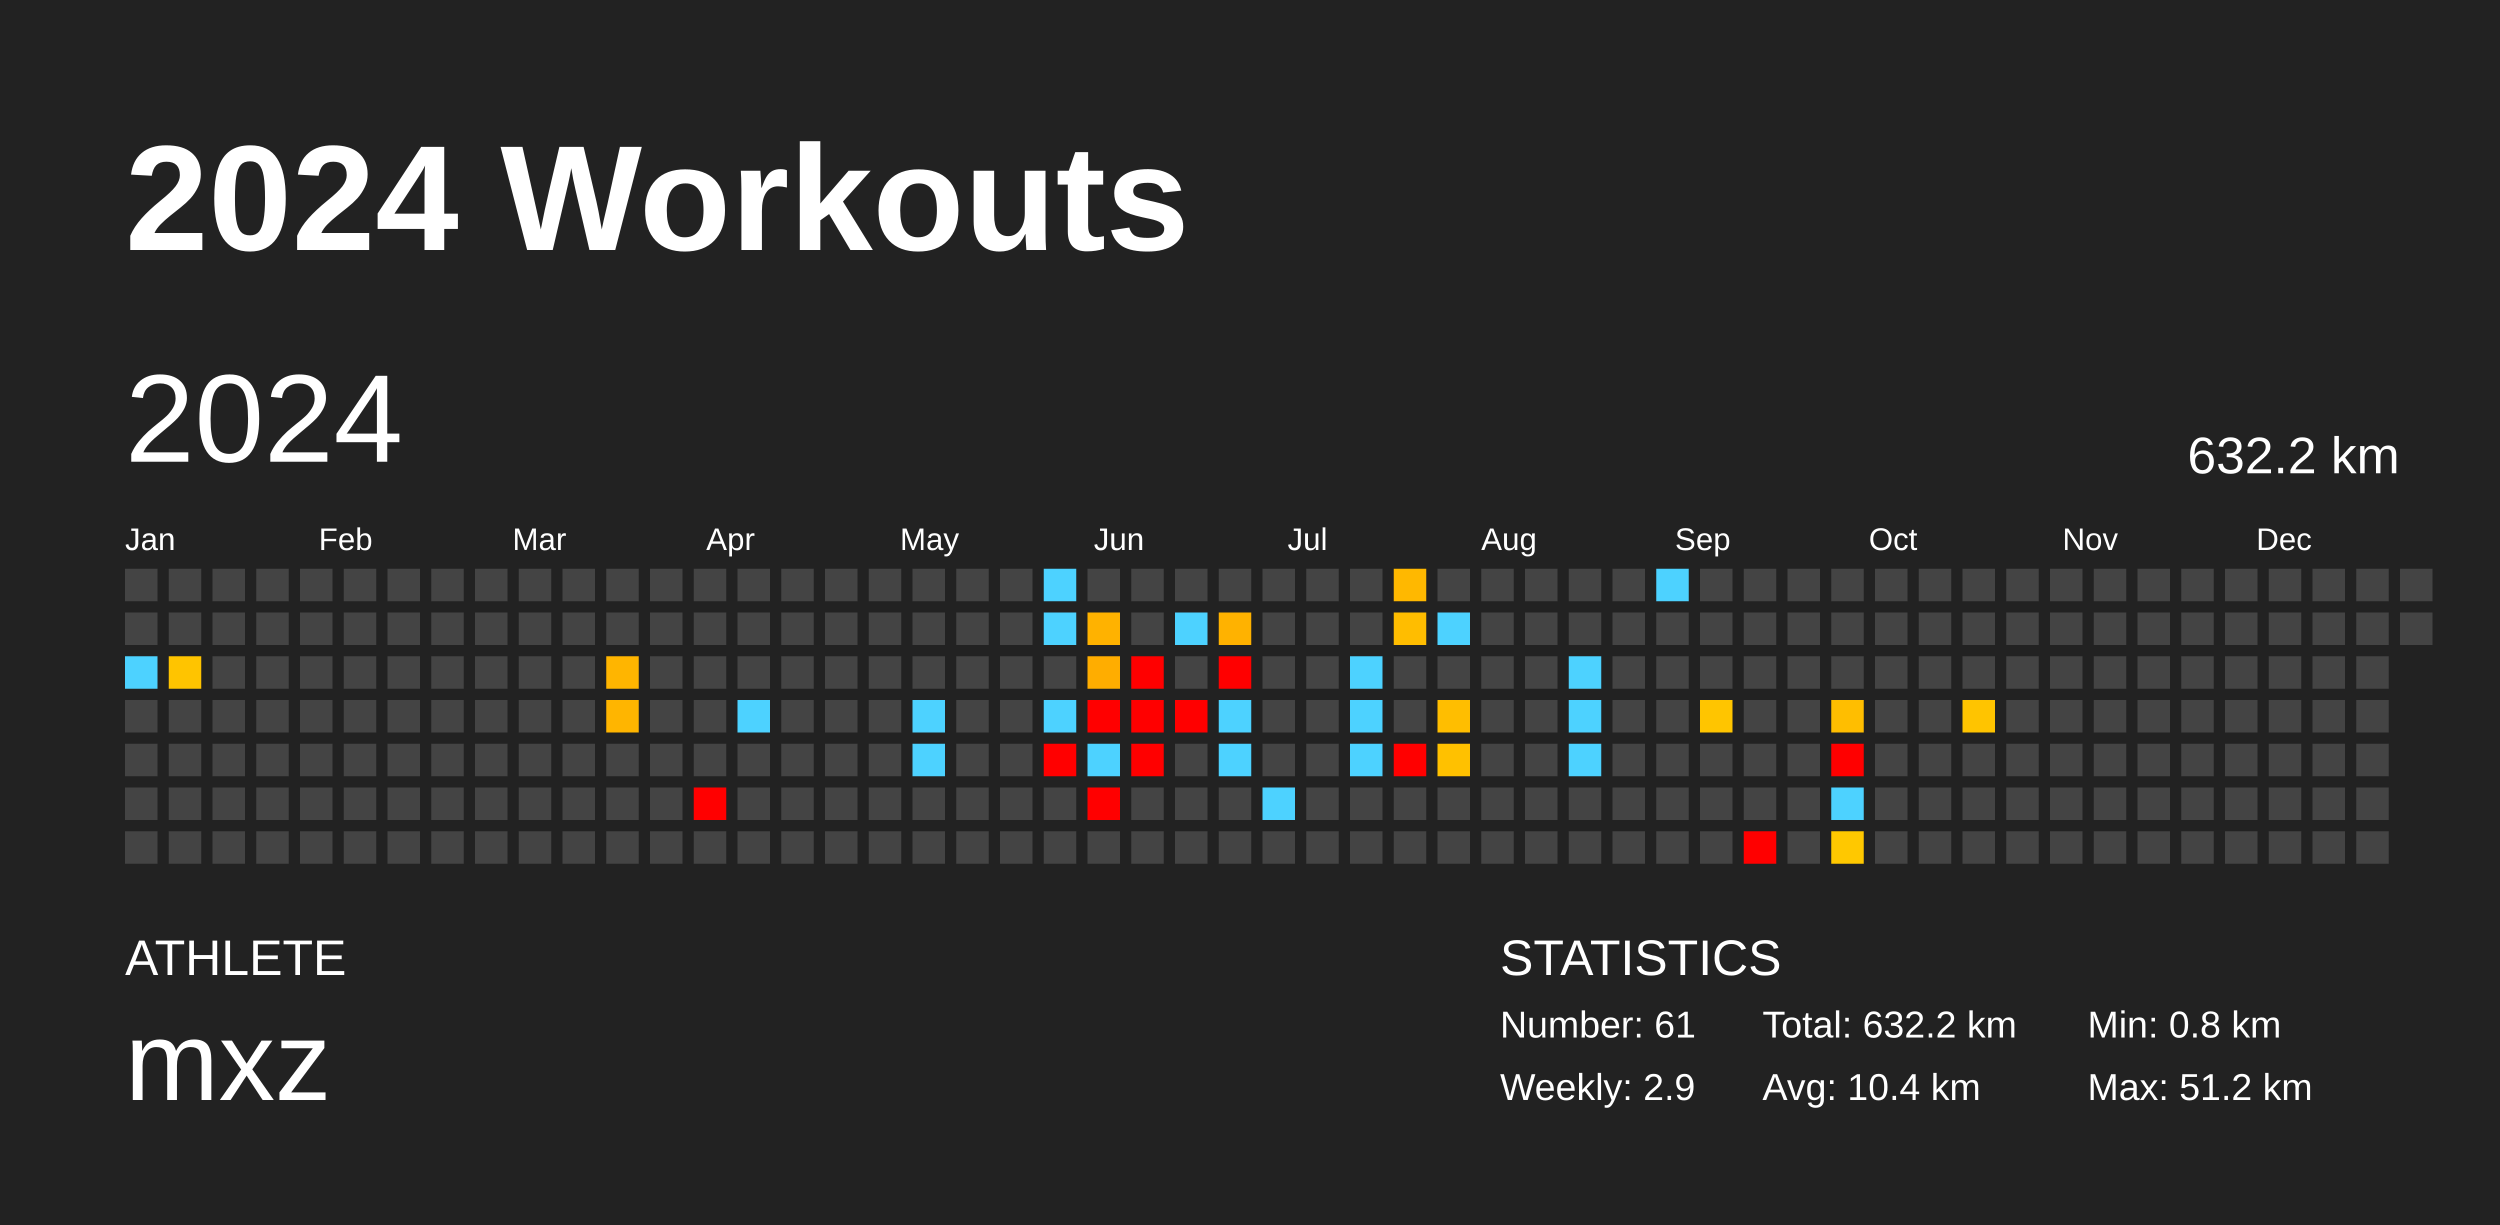
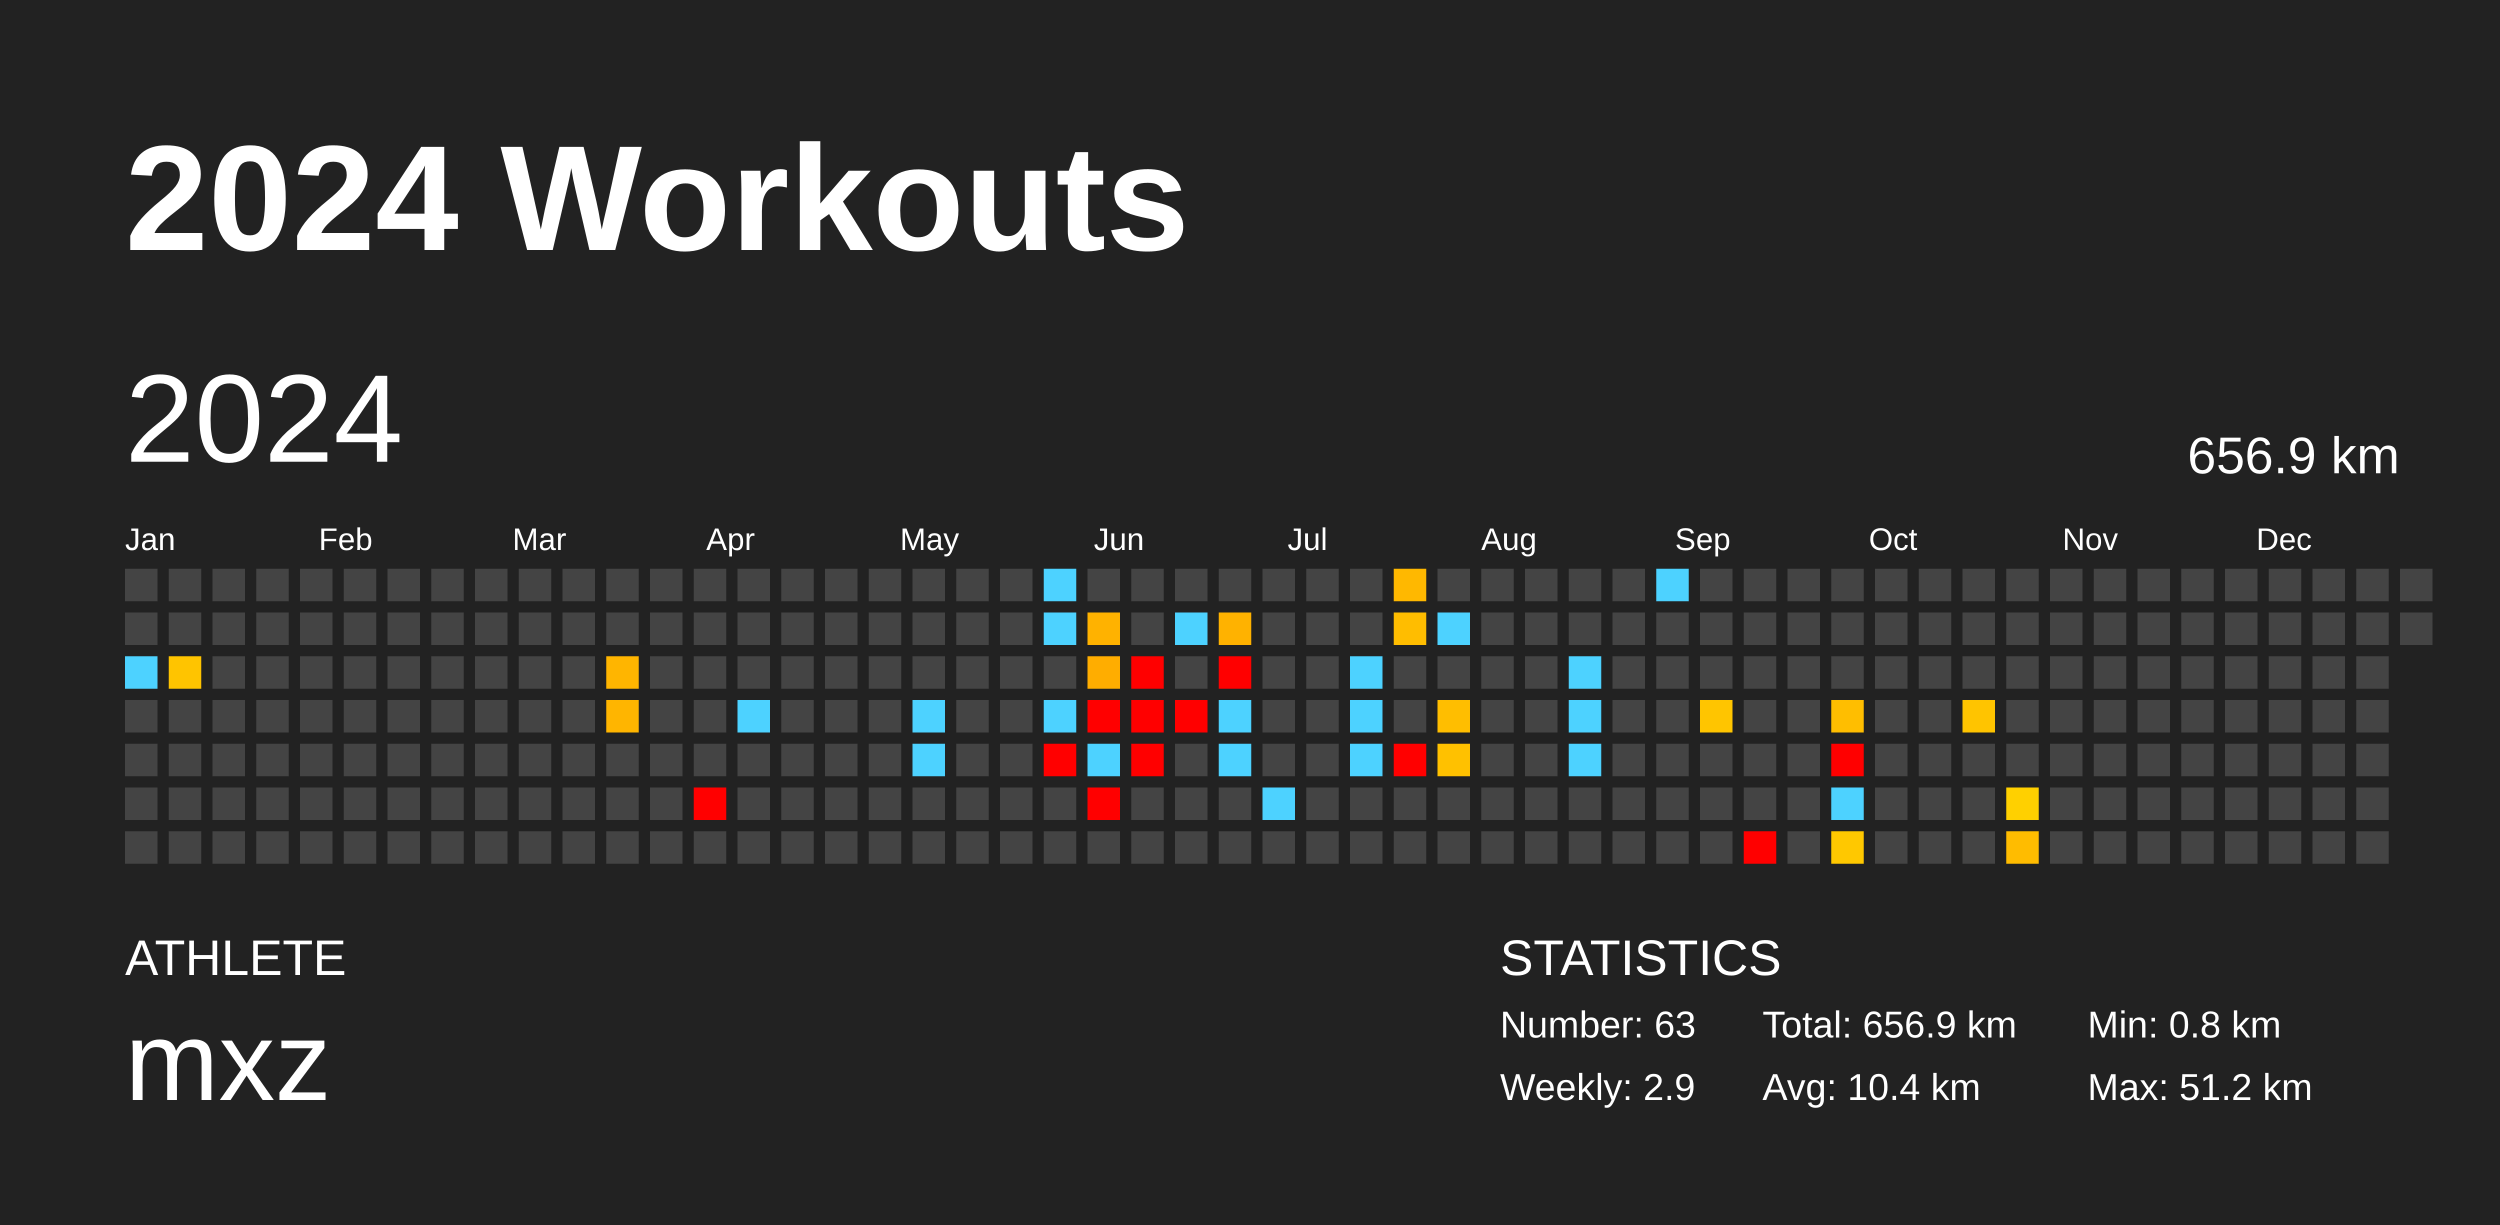
<svg xmlns="http://www.w3.org/2000/svg" baseProfile="full" height="98mm" version="1.1" viewBox="0,0,200,98" width="200mm">
  <defs />
  <rect fill="#222222" height="98" width="200" x="0" y="0" />
  <text fill="#FFFFFF" style="font-size:12px; font-family:Arial; font-weight:bold;" x="10" y="20">2024 Workouts</text>
  <text fill="#FFFFFF" style="font-size:4px; font-family:Arial" x="10" y="78">ATHLETE</text>
  <text fill="#FFFFFF" style="font-size:9px; font-family:Arial" x="10" y="88">mxz</text>
  <text fill="#FFFFFF" style="font-size:4px; font-family:Arial" x="120" y="78">STATISTICS</text>
-   <text fill="#FFFFFF" style="font-size:3px; font-family:Arial" x="120" y="83">Number: 61</text>
+   <text fill="#FFFFFF" style="font-size:3px; font-family:Arial" x="120" y="83">Number: 63</text>
  <text fill="#FFFFFF" style="font-size:3px; font-family:Arial" x="120" y="88">Weekly: 2.9</text>
-   <text fill="#FFFFFF" style="font-size:3px; font-family:Arial" x="141" y="83">Total: 632.2 km</text>
+   <text fill="#FFFFFF" style="font-size:3px; font-family:Arial" x="141" y="83">Total: 656.9 km</text>
  <text fill="#FFFFFF" style="font-size:3px; font-family:Arial" x="141" y="88">Avg: 10.4 km</text>
  <text fill="#FFFFFF" style="font-size:3px; font-family:Arial" x="167" y="83">Min: 0.8 km</text>
  <text fill="#FFFFFF" style="font-size:3px; font-family:Arial" x="167" y="88">Max: 51.2 km</text>
  <text dominant-baseline="hanging" fill="#FFFFFF" style="font-size:10.0px; font-family:Arial;" x="10" y="30">2024</text>
-   <text dominant-baseline="hanging" fill="#FFFFFF" style="font-size:4.125px; font-family:Arial;" x="175" y="35">632.2 km</text>
+   <text dominant-baseline="hanging" fill="#FFFFFF" style="font-size:4.125px; font-family:Arial;" x="175" y="35">656.9 km</text>
  <text fill="#FFFFFF" style="font-size:2.5px; font-family:Arial" x="10.0" y="44">Jan</text>
  <text fill="#FFFFFF" style="font-size:2.5px; font-family:Arial" x="25.5" y="44">Feb</text>
  <text fill="#FFFFFF" style="font-size:2.5px; font-family:Arial" x="41.0" y="44">Mar</text>
  <text fill="#FFFFFF" style="font-size:2.5px; font-family:Arial" x="56.5" y="44">Apr</text>
  <text fill="#FFFFFF" style="font-size:2.5px; font-family:Arial" x="72.0" y="44">May</text>
  <text fill="#FFFFFF" style="font-size:2.5px; font-family:Arial" x="87.5" y="44">Jun</text>
  <text fill="#FFFFFF" style="font-size:2.5px; font-family:Arial" x="103.0" y="44">Jul</text>
  <text fill="#FFFFFF" style="font-size:2.5px; font-family:Arial" x="118.5" y="44">Aug</text>
  <text fill="#FFFFFF" style="font-size:2.5px; font-family:Arial" x="134.0" y="44">Sep</text>
  <text fill="#FFFFFF" style="font-size:2.5px; font-family:Arial" x="149.5" y="44">Oct</text>
  <text fill="#FFFFFF" style="font-size:2.5px; font-family:Arial" x="165.0" y="44">Nov</text>
  <text fill="#FFFFFF" style="font-size:2.5px; font-family:Arial" x="180.5" y="44">Dec</text>
  <rect fill="#444444" height="2.6" width="2.6" x="10.0" y="45.5" />
  <rect fill="#444444" height="2.6" width="2.6" x="10.0" y="49.0" />
  <rect fill="#4dd2ff" height="2.6" width="2.6" x="10.0" y="52.5" />
  <rect fill="#444444" height="2.6" width="2.6" x="10.0" y="56.0" />
  <rect fill="#444444" height="2.6" width="2.6" x="10.0" y="59.5" />
  <rect fill="#444444" height="2.6" width="2.6" x="10.0" y="63.0" />
  <rect fill="#444444" height="2.6" width="2.6" x="10.0" y="66.5" />
  <rect fill="#444444" height="2.6" width="2.6" x="13.5" y="45.5" />
  <rect fill="#444444" height="2.6" width="2.6" x="13.5" y="49.0" />
  <rect fill="#ffc400" height="2.6" width="2.6" x="13.5" y="52.5" />
  <rect fill="#444444" height="2.6" width="2.6" x="13.5" y="56.0" />
  <rect fill="#444444" height="2.6" width="2.6" x="13.5" y="59.5" />
  <rect fill="#444444" height="2.6" width="2.6" x="13.5" y="63.0" />
  <rect fill="#444444" height="2.6" width="2.6" x="13.5" y="66.5" />
  <rect fill="#444444" height="2.6" width="2.6" x="17.0" y="45.5" />
  <rect fill="#444444" height="2.6" width="2.6" x="17.0" y="49.0" />
  <rect fill="#444444" height="2.6" width="2.6" x="17.0" y="52.5" />
  <rect fill="#444444" height="2.6" width="2.6" x="17.0" y="56.0" />
  <rect fill="#444444" height="2.6" width="2.6" x="17.0" y="59.5" />
  <rect fill="#444444" height="2.6" width="2.6" x="17.0" y="63.0" />
  <rect fill="#444444" height="2.6" width="2.6" x="17.0" y="66.5" />
  <rect fill="#444444" height="2.6" width="2.6" x="20.5" y="45.5" />
  <rect fill="#444444" height="2.6" width="2.6" x="20.5" y="49.0" />
  <rect fill="#444444" height="2.6" width="2.6" x="20.5" y="52.5" />
  <rect fill="#444444" height="2.6" width="2.6" x="20.5" y="56.0" />
  <rect fill="#444444" height="2.6" width="2.6" x="20.5" y="59.5" />
  <rect fill="#444444" height="2.6" width="2.6" x="20.5" y="63.0" />
  <rect fill="#444444" height="2.6" width="2.6" x="20.5" y="66.5" />
  <rect fill="#444444" height="2.6" width="2.6" x="24.0" y="45.5" />
  <rect fill="#444444" height="2.6" width="2.6" x="24.0" y="49.0" />
  <rect fill="#444444" height="2.6" width="2.6" x="24.0" y="52.5" />
  <rect fill="#444444" height="2.6" width="2.6" x="24.0" y="56.0" />
  <rect fill="#444444" height="2.6" width="2.6" x="24.0" y="59.5" />
  <rect fill="#444444" height="2.6" width="2.6" x="24.0" y="63.0" />
  <rect fill="#444444" height="2.6" width="2.6" x="24.0" y="66.5" />
  <rect fill="#444444" height="2.6" width="2.6" x="27.5" y="45.5" />
  <rect fill="#444444" height="2.6" width="2.6" x="27.5" y="49.0" />
  <rect fill="#444444" height="2.6" width="2.6" x="27.5" y="52.5" />
  <rect fill="#444444" height="2.6" width="2.6" x="27.5" y="56.0" />
  <rect fill="#444444" height="2.6" width="2.6" x="27.5" y="59.5" />
  <rect fill="#444444" height="2.6" width="2.6" x="27.5" y="63.0" />
  <rect fill="#444444" height="2.6" width="2.6" x="27.5" y="66.5" />
  <rect fill="#444444" height="2.6" width="2.6" x="31.0" y="45.5" />
  <rect fill="#444444" height="2.6" width="2.6" x="31.0" y="49.0" />
  <rect fill="#444444" height="2.6" width="2.6" x="31.0" y="52.5" />
  <rect fill="#444444" height="2.6" width="2.6" x="31.0" y="56.0" />
  <rect fill="#444444" height="2.6" width="2.6" x="31.0" y="59.5" />
  <rect fill="#444444" height="2.6" width="2.6" x="31.0" y="63.0" />
  <rect fill="#444444" height="2.6" width="2.6" x="31.0" y="66.5" />
  <rect fill="#444444" height="2.6" width="2.6" x="34.5" y="45.5" />
  <rect fill="#444444" height="2.6" width="2.6" x="34.5" y="49.0" />
  <rect fill="#444444" height="2.6" width="2.6" x="34.5" y="52.5" />
  <rect fill="#444444" height="2.6" width="2.6" x="34.5" y="56.0" />
  <rect fill="#444444" height="2.6" width="2.6" x="34.5" y="59.5" />
  <rect fill="#444444" height="2.6" width="2.6" x="34.5" y="63.0" />
  <rect fill="#444444" height="2.6" width="2.6" x="34.5" y="66.5" />
  <rect fill="#444444" height="2.6" width="2.6" x="38.0" y="45.5" />
  <rect fill="#444444" height="2.6" width="2.6" x="38.0" y="49.0" />
  <rect fill="#444444" height="2.6" width="2.6" x="38.0" y="52.5" />
  <rect fill="#444444" height="2.6" width="2.6" x="38.0" y="56.0" />
  <rect fill="#444444" height="2.6" width="2.6" x="38.0" y="59.5" />
  <rect fill="#444444" height="2.6" width="2.6" x="38.0" y="63.0" />
  <rect fill="#444444" height="2.6" width="2.6" x="38.0" y="66.5" />
  <rect fill="#444444" height="2.6" width="2.6" x="41.5" y="45.5" />
  <rect fill="#444444" height="2.6" width="2.6" x="41.5" y="49.0" />
  <rect fill="#444444" height="2.6" width="2.6" x="41.5" y="52.5" />
  <rect fill="#444444" height="2.6" width="2.6" x="41.5" y="56.0" />
  <rect fill="#444444" height="2.6" width="2.6" x="41.5" y="59.5" />
  <rect fill="#444444" height="2.6" width="2.6" x="41.5" y="63.0" />
  <rect fill="#444444" height="2.6" width="2.6" x="41.5" y="66.5" />
  <rect fill="#444444" height="2.6" width="2.6" x="45.0" y="45.5" />
  <rect fill="#444444" height="2.6" width="2.6" x="45.0" y="49.0" />
  <rect fill="#444444" height="2.6" width="2.6" x="45.0" y="52.5" />
  <rect fill="#444444" height="2.6" width="2.6" x="45.0" y="56.0" />
  <rect fill="#444444" height="2.6" width="2.6" x="45.0" y="59.5" />
  <rect fill="#444444" height="2.6" width="2.6" x="45.0" y="63.0" />
  <rect fill="#444444" height="2.6" width="2.6" x="45.0" y="66.5" />
  <rect fill="#444444" height="2.6" width="2.6" x="48.5" y="45.5" />
  <rect fill="#444444" height="2.6" width="2.6" x="48.5" y="49.0" />
  <rect fill="#ffb500" height="2.6" width="2.6" x="48.5" y="52.5" />
  <rect fill="#ffb500" height="2.6" width="2.6" x="48.5" y="56.0" />
  <rect fill="#444444" height="2.6" width="2.6" x="48.5" y="59.5" />
  <rect fill="#444444" height="2.6" width="2.6" x="48.5" y="63.0" />
  <rect fill="#444444" height="2.6" width="2.6" x="48.5" y="66.5" />
  <rect fill="#444444" height="2.6" width="2.6" x="52.0" y="45.5" />
  <rect fill="#444444" height="2.6" width="2.6" x="52.0" y="49.0" />
  <rect fill="#444444" height="2.6" width="2.6" x="52.0" y="52.5" />
  <rect fill="#444444" height="2.6" width="2.6" x="52.0" y="56.0" />
  <rect fill="#444444" height="2.6" width="2.6" x="52.0" y="59.5" />
  <rect fill="#444444" height="2.6" width="2.6" x="52.0" y="63.0" />
  <rect fill="#444444" height="2.6" width="2.6" x="52.0" y="66.5" />
  <rect fill="#444444" height="2.6" width="2.6" x="55.5" y="45.5" />
  <rect fill="#444444" height="2.6" width="2.6" x="55.5" y="49.0" />
  <rect fill="#444444" height="2.6" width="2.6" x="55.5" y="52.5" />
  <rect fill="#444444" height="2.6" width="2.6" x="55.5" y="56.0" />
  <rect fill="#444444" height="2.6" width="2.6" x="55.5" y="59.5" />
  <rect fill="red" height="2.6" width="2.6" x="55.5" y="63.0" />
  <rect fill="#444444" height="2.6" width="2.6" x="55.5" y="66.5" />
  <rect fill="#444444" height="2.6" width="2.6" x="59.0" y="45.5" />
  <rect fill="#444444" height="2.6" width="2.6" x="59.0" y="49.0" />
  <rect fill="#444444" height="2.6" width="2.6" x="59.0" y="52.5" />
  <rect fill="#4dd2ff" height="2.6" width="2.6" x="59.0" y="56.0" />
  <rect fill="#444444" height="2.6" width="2.6" x="59.0" y="59.5" />
  <rect fill="#444444" height="2.6" width="2.6" x="59.0" y="63.0" />
  <rect fill="#444444" height="2.6" width="2.6" x="59.0" y="66.5" />
  <rect fill="#444444" height="2.6" width="2.6" x="62.5" y="45.5" />
  <rect fill="#444444" height="2.6" width="2.6" x="62.5" y="49.0" />
  <rect fill="#444444" height="2.6" width="2.6" x="62.5" y="52.5" />
  <rect fill="#444444" height="2.6" width="2.6" x="62.5" y="56.0" />
  <rect fill="#444444" height="2.6" width="2.6" x="62.5" y="59.5" />
  <rect fill="#444444" height="2.6" width="2.6" x="62.5" y="63.0" />
  <rect fill="#444444" height="2.6" width="2.6" x="62.5" y="66.5" />
  <rect fill="#444444" height="2.6" width="2.6" x="66.0" y="45.5" />
  <rect fill="#444444" height="2.6" width="2.6" x="66.0" y="49.0" />
  <rect fill="#444444" height="2.6" width="2.6" x="66.0" y="52.5" />
  <rect fill="#444444" height="2.6" width="2.6" x="66.0" y="56.0" />
  <rect fill="#444444" height="2.6" width="2.6" x="66.0" y="59.5" />
  <rect fill="#444444" height="2.6" width="2.6" x="66.0" y="63.0" />
  <rect fill="#444444" height="2.6" width="2.6" x="66.0" y="66.5" />
  <rect fill="#444444" height="2.6" width="2.6" x="69.5" y="45.5" />
  <rect fill="#444444" height="2.6" width="2.6" x="69.5" y="49.0" />
  <rect fill="#444444" height="2.6" width="2.6" x="69.5" y="52.5" />
  <rect fill="#444444" height="2.6" width="2.6" x="69.5" y="56.0" />
  <rect fill="#444444" height="2.6" width="2.6" x="69.5" y="59.5" />
  <rect fill="#444444" height="2.6" width="2.6" x="69.5" y="63.0" />
  <rect fill="#444444" height="2.6" width="2.6" x="69.5" y="66.5" />
  <rect fill="#444444" height="2.6" width="2.6" x="73.0" y="45.5" />
  <rect fill="#444444" height="2.6" width="2.6" x="73.0" y="49.0" />
  <rect fill="#444444" height="2.6" width="2.6" x="73.0" y="52.5" />
  <rect fill="#4dd2ff" height="2.6" width="2.6" x="73.0" y="56.0" />
  <rect fill="#4dd2ff" height="2.6" width="2.6" x="73.0" y="59.5" />
  <rect fill="#444444" height="2.6" width="2.6" x="73.0" y="63.0" />
  <rect fill="#444444" height="2.6" width="2.6" x="73.0" y="66.5" />
  <rect fill="#444444" height="2.6" width="2.6" x="76.5" y="45.5" />
  <rect fill="#444444" height="2.6" width="2.6" x="76.5" y="49.0" />
  <rect fill="#444444" height="2.6" width="2.6" x="76.5" y="52.5" />
  <rect fill="#444444" height="2.6" width="2.6" x="76.5" y="56.0" />
  <rect fill="#444444" height="2.6" width="2.6" x="76.5" y="59.5" />
  <rect fill="#444444" height="2.6" width="2.6" x="76.5" y="63.0" />
  <rect fill="#444444" height="2.6" width="2.6" x="76.5" y="66.5" />
  <rect fill="#444444" height="2.6" width="2.6" x="80.0" y="45.5" />
  <rect fill="#444444" height="2.6" width="2.6" x="80.0" y="49.0" />
  <rect fill="#444444" height="2.6" width="2.6" x="80.0" y="52.5" />
  <rect fill="#444444" height="2.6" width="2.6" x="80.0" y="56.0" />
  <rect fill="#444444" height="2.6" width="2.6" x="80.0" y="59.5" />
  <rect fill="#444444" height="2.6" width="2.6" x="80.0" y="63.0" />
  <rect fill="#444444" height="2.6" width="2.6" x="80.0" y="66.5" />
  <rect fill="#4dd2ff" height="2.6" width="2.6" x="83.5" y="45.5" />
  <rect fill="#4dd2ff" height="2.6" width="2.6" x="83.5" y="49.0" />
  <rect fill="#444444" height="2.6" width="2.6" x="83.5" y="52.5" />
  <rect fill="#4dd2ff" height="2.6" width="2.6" x="83.5" y="56.0" />
  <rect fill="red" height="2.6" width="2.6" x="83.5" y="59.5" />
  <rect fill="#444444" height="2.6" width="2.6" x="83.5" y="63.0" />
  <rect fill="#444444" height="2.6" width="2.6" x="83.5" y="66.5" />
  <rect fill="#444444" height="2.6" width="2.6" x="87.0" y="45.5" />
  <rect fill="#ffb200" height="2.6" width="2.6" x="87.0" y="49.0" />
  <rect fill="#ffad00" height="2.6" width="2.6" x="87.0" y="52.5" />
  <rect fill="red" height="2.6" width="2.6" x="87.0" y="56.0" />
  <rect fill="#4dd2ff" height="2.6" width="2.6" x="87.0" y="59.5" />
  <rect fill="red" height="2.6" width="2.6" x="87.0" y="63.0" />
  <rect fill="#444444" height="2.6" width="2.6" x="87.0" y="66.5" />
  <rect fill="#444444" height="2.6" width="2.6" x="90.5" y="45.5" />
  <rect fill="#444444" height="2.6" width="2.6" x="90.5" y="49.0" />
  <rect fill="red" height="2.6" width="2.6" x="90.5" y="52.5" />
  <rect fill="red" height="2.6" width="2.6" x="90.5" y="56.0" />
  <rect fill="red" height="2.6" width="2.6" x="90.5" y="59.5" />
  <rect fill="#444444" height="2.6" width="2.6" x="90.5" y="63.0" />
  <rect fill="#444444" height="2.6" width="2.6" x="90.5" y="66.5" />
  <rect fill="#444444" height="2.6" width="2.6" x="94.0" y="45.5" />
  <rect fill="#4dd2ff" height="2.6" width="2.6" x="94.0" y="49.0" />
  <rect fill="#444444" height="2.6" width="2.6" x="94.0" y="52.5" />
  <rect fill="red" height="2.6" width="2.6" x="94.0" y="56.0" />
  <rect fill="#444444" height="2.6" width="2.6" x="94.0" y="59.5" />
  <rect fill="#444444" height="2.6" width="2.6" x="94.0" y="63.0" />
  <rect fill="#444444" height="2.6" width="2.6" x="94.0" y="66.5" />
  <rect fill="#444444" height="2.6" width="2.6" x="97.5" y="45.5" />
  <rect fill="#ffb200" height="2.6" width="2.6" x="97.5" y="49.0" />
  <rect fill="red" height="2.6" width="2.6" x="97.5" y="52.5" />
  <rect fill="#4dd2ff" height="2.6" width="2.6" x="97.5" y="56.0" />
  <rect fill="#4dd2ff" height="2.6" width="2.6" x="97.5" y="59.5" />
  <rect fill="#444444" height="2.6" width="2.6" x="97.5" y="63.0" />
  <rect fill="#444444" height="2.6" width="2.6" x="97.5" y="66.5" />
  <rect fill="#444444" height="2.6" width="2.6" x="101.0" y="45.5" />
  <rect fill="#444444" height="2.6" width="2.6" x="101.0" y="49.0" />
  <rect fill="#444444" height="2.6" width="2.6" x="101.0" y="52.5" />
  <rect fill="#444444" height="2.6" width="2.6" x="101.0" y="56.0" />
  <rect fill="#444444" height="2.6" width="2.6" x="101.0" y="59.5" />
  <rect fill="#4dd2ff" height="2.6" width="2.6" x="101.0" y="63.0" />
  <rect fill="#444444" height="2.6" width="2.6" x="101.0" y="66.5" />
  <rect fill="#444444" height="2.6" width="2.6" x="104.5" y="45.5" />
  <rect fill="#444444" height="2.6" width="2.6" x="104.5" y="49.0" />
  <rect fill="#444444" height="2.6" width="2.6" x="104.5" y="52.5" />
  <rect fill="#444444" height="2.6" width="2.6" x="104.5" y="56.0" />
  <rect fill="#444444" height="2.6" width="2.6" x="104.5" y="59.5" />
  <rect fill="#444444" height="2.6" width="2.6" x="104.5" y="63.0" />
  <rect fill="#444444" height="2.6" width="2.6" x="104.5" y="66.5" />
  <rect fill="#444444" height="2.6" width="2.6" x="108.0" y="45.5" />
  <rect fill="#444444" height="2.6" width="2.6" x="108.0" y="49.0" />
  <rect fill="#4dd2ff" height="2.6" width="2.6" x="108.0" y="52.5" />
  <rect fill="#4dd2ff" height="2.6" width="2.6" x="108.0" y="56.0" />
  <rect fill="#4dd2ff" height="2.6" width="2.6" x="108.0" y="59.5" />
  <rect fill="#444444" height="2.6" width="2.6" x="108.0" y="63.0" />
  <rect fill="#444444" height="2.6" width="2.6" x="108.0" y="66.5" />
  <rect fill="#ffb800" height="2.6" width="2.6" x="111.5" y="45.5" />
  <rect fill="#ffbd00" height="2.6" width="2.6" x="111.5" y="49.0" />
  <rect fill="#444444" height="2.6" width="2.6" x="111.5" y="52.5" />
  <rect fill="#444444" height="2.6" width="2.6" x="111.5" y="56.0" />
  <rect fill="red" height="2.6" width="2.6" x="111.5" y="59.5" />
  <rect fill="#444444" height="2.6" width="2.6" x="111.5" y="63.0" />
  <rect fill="#444444" height="2.6" width="2.6" x="111.5" y="66.5" />
  <rect fill="#444444" height="2.6" width="2.6" x="115.0" y="45.5" />
  <rect fill="#4dd2ff" height="2.6" width="2.6" x="115.0" y="49.0" />
  <rect fill="#444444" height="2.6" width="2.6" x="115.0" y="52.5" />
  <rect fill="#ffbe00" height="2.6" width="2.6" x="115.0" y="56.0" />
  <rect fill="#ffc100" height="2.6" width="2.6" x="115.0" y="59.5" />
  <rect fill="#444444" height="2.6" width="2.6" x="115.0" y="63.0" />
  <rect fill="#444444" height="2.6" width="2.6" x="115.0" y="66.5" />
  <rect fill="#444444" height="2.6" width="2.6" x="118.5" y="45.5" />
  <rect fill="#444444" height="2.6" width="2.6" x="118.5" y="49.0" />
  <rect fill="#444444" height="2.6" width="2.6" x="118.5" y="52.5" />
  <rect fill="#444444" height="2.6" width="2.6" x="118.5" y="56.0" />
  <rect fill="#444444" height="2.6" width="2.6" x="118.5" y="59.5" />
  <rect fill="#444444" height="2.6" width="2.6" x="118.5" y="63.0" />
  <rect fill="#444444" height="2.6" width="2.6" x="118.5" y="66.5" />
  <rect fill="#444444" height="2.6" width="2.6" x="122.0" y="45.5" />
  <rect fill="#444444" height="2.6" width="2.6" x="122.0" y="49.0" />
  <rect fill="#444444" height="2.6" width="2.6" x="122.0" y="52.5" />
  <rect fill="#444444" height="2.6" width="2.6" x="122.0" y="56.0" />
  <rect fill="#444444" height="2.6" width="2.6" x="122.0" y="59.5" />
  <rect fill="#444444" height="2.6" width="2.6" x="122.0" y="63.0" />
  <rect fill="#444444" height="2.6" width="2.6" x="122.0" y="66.5" />
  <rect fill="#444444" height="2.6" width="2.6" x="125.5" y="45.5" />
  <rect fill="#444444" height="2.6" width="2.6" x="125.5" y="49.0" />
  <rect fill="#4dd2ff" height="2.6" width="2.6" x="125.5" y="52.5" />
  <rect fill="#4dd2ff" height="2.6" width="2.6" x="125.5" y="56.0" />
  <rect fill="#4dd2ff" height="2.6" width="2.6" x="125.5" y="59.5" />
  <rect fill="#444444" height="2.6" width="2.6" x="125.5" y="63.0" />
  <rect fill="#444444" height="2.6" width="2.6" x="125.5" y="66.5" />
  <rect fill="#444444" height="2.6" width="2.6" x="129.0" y="45.5" />
  <rect fill="#444444" height="2.6" width="2.6" x="129.0" y="49.0" />
  <rect fill="#444444" height="2.6" width="2.6" x="129.0" y="52.5" />
  <rect fill="#444444" height="2.6" width="2.6" x="129.0" y="56.0" />
  <rect fill="#444444" height="2.6" width="2.6" x="129.0" y="59.5" />
  <rect fill="#444444" height="2.6" width="2.6" x="129.0" y="63.0" />
  <rect fill="#444444" height="2.6" width="2.6" x="129.0" y="66.5" />
  <rect fill="#4dd2ff" height="2.6" width="2.6" x="132.5" y="45.5" />
  <rect fill="#444444" height="2.6" width="2.6" x="132.5" y="49.0" />
  <rect fill="#444444" height="2.6" width="2.6" x="132.5" y="52.5" />
  <rect fill="#444444" height="2.6" width="2.6" x="132.5" y="56.0" />
  <rect fill="#444444" height="2.6" width="2.6" x="132.5" y="59.5" />
  <rect fill="#444444" height="2.6" width="2.6" x="132.5" y="63.0" />
  <rect fill="#444444" height="2.6" width="2.6" x="132.5" y="66.5" />
  <rect fill="#444444" height="2.6" width="2.6" x="136.0" y="45.5" />
  <rect fill="#444444" height="2.6" width="2.6" x="136.0" y="49.0" />
  <rect fill="#444444" height="2.6" width="2.6" x="136.0" y="52.5" />
  <rect fill="#ffc500" height="2.6" width="2.6" x="136.0" y="56.0" />
  <rect fill="#444444" height="2.6" width="2.6" x="136.0" y="59.5" />
  <rect fill="#444444" height="2.6" width="2.6" x="136.0" y="63.0" />
  <rect fill="#444444" height="2.6" width="2.6" x="136.0" y="66.5" />
  <rect fill="#444444" height="2.6" width="2.6" x="139.5" y="45.5" />
  <rect fill="#444444" height="2.6" width="2.6" x="139.5" y="49.0" />
  <rect fill="#444444" height="2.6" width="2.6" x="139.5" y="52.5" />
  <rect fill="#444444" height="2.6" width="2.6" x="139.5" y="56.0" />
  <rect fill="#444444" height="2.6" width="2.6" x="139.5" y="59.5" />
  <rect fill="#444444" height="2.6" width="2.6" x="139.5" y="63.0" />
  <rect fill="red" height="2.6" width="2.6" x="139.5" y="66.5" />
  <rect fill="#444444" height="2.6" width="2.6" x="143.0" y="45.5" />
  <rect fill="#444444" height="2.6" width="2.6" x="143.0" y="49.0" />
  <rect fill="#444444" height="2.6" width="2.6" x="143.0" y="52.5" />
  <rect fill="#444444" height="2.6" width="2.6" x="143.0" y="56.0" />
  <rect fill="#444444" height="2.6" width="2.6" x="143.0" y="59.5" />
  <rect fill="#444444" height="2.6" width="2.6" x="143.0" y="63.0" />
  <rect fill="#444444" height="2.6" width="2.6" x="143.0" y="66.5" />
  <rect fill="#444444" height="2.6" width="2.6" x="146.5" y="45.5" />
  <rect fill="#444444" height="2.6" width="2.6" x="146.5" y="49.0" />
  <rect fill="#444444" height="2.6" width="2.6" x="146.5" y="52.5" />
  <rect fill="#ffbe00" height="2.6" width="2.6" x="146.5" y="56.0" />
  <rect fill="red" height="2.6" width="2.6" x="146.5" y="59.5" />
  <rect fill="#4dd2ff" height="2.6" width="2.6" x="146.5" y="63.0" />
  <rect fill="#ffc800" height="2.6" width="2.6" x="146.5" y="66.5" />
  <rect fill="#444444" height="2.6" width="2.6" x="150.0" y="45.5" />
  <rect fill="#444444" height="2.6" width="2.6" x="150.0" y="49.0" />
  <rect fill="#444444" height="2.6" width="2.6" x="150.0" y="52.5" />
  <rect fill="#444444" height="2.6" width="2.6" x="150.0" y="56.0" />
  <rect fill="#444444" height="2.6" width="2.6" x="150.0" y="59.5" />
  <rect fill="#444444" height="2.6" width="2.6" x="150.0" y="63.0" />
  <rect fill="#444444" height="2.6" width="2.6" x="150.0" y="66.5" />
  <rect fill="#444444" height="2.6" width="2.6" x="153.5" y="45.5" />
  <rect fill="#444444" height="2.6" width="2.6" x="153.5" y="49.0" />
  <rect fill="#444444" height="2.6" width="2.6" x="153.5" y="52.5" />
  <rect fill="#444444" height="2.6" width="2.6" x="153.5" y="56.0" />
  <rect fill="#444444" height="2.6" width="2.6" x="153.5" y="59.5" />
  <rect fill="#444444" height="2.6" width="2.6" x="153.5" y="63.0" />
  <rect fill="#444444" height="2.6" width="2.6" x="153.5" y="66.5" />
  <rect fill="#444444" height="2.6" width="2.6" x="157.0" y="45.5" />
  <rect fill="#444444" height="2.6" width="2.6" x="157.0" y="49.0" />
  <rect fill="#444444" height="2.6" width="2.6" x="157.0" y="52.5" />
  <rect fill="#ffc400" height="2.6" width="2.6" x="157.0" y="56.0" />
  <rect fill="#444444" height="2.6" width="2.6" x="157.0" y="59.5" />
  <rect fill="#444444" height="2.6" width="2.6" x="157.0" y="63.0" />
  <rect fill="#444444" height="2.6" width="2.6" x="157.0" y="66.5" />
  <rect fill="#444444" height="2.6" width="2.6" x="160.5" y="45.5" />
  <rect fill="#444444" height="2.6" width="2.6" x="160.5" y="49.0" />
  <rect fill="#444444" height="2.6" width="2.6" x="160.5" y="52.5" />
  <rect fill="#444444" height="2.6" width="2.6" x="160.5" y="56.0" />
  <rect fill="#444444" height="2.6" width="2.6" x="160.5" y="59.5" />
-   <rect fill="#444444" height="2.6" width="2.6" x="160.5" y="63.0" />
-   <rect fill="#444444" height="2.6" width="2.6" x="160.5" y="66.5" />
+   <rect fill="#ffd000" height="2.6" width="2.6" x="160.5" y="63.0" />
+   <rect fill="#ffbc00" height="2.6" width="2.6" x="160.5" y="66.5" />
  <rect fill="#444444" height="2.6" width="2.6" x="164.0" y="45.5" />
  <rect fill="#444444" height="2.6" width="2.6" x="164.0" y="49.0" />
  <rect fill="#444444" height="2.6" width="2.6" x="164.0" y="52.5" />
  <rect fill="#444444" height="2.6" width="2.6" x="164.0" y="56.0" />
  <rect fill="#444444" height="2.6" width="2.6" x="164.0" y="59.5" />
  <rect fill="#444444" height="2.6" width="2.6" x="164.0" y="63.0" />
  <rect fill="#444444" height="2.6" width="2.6" x="164.0" y="66.5" />
  <rect fill="#444444" height="2.6" width="2.6" x="167.5" y="45.5" />
  <rect fill="#444444" height="2.6" width="2.6" x="167.5" y="49.0" />
  <rect fill="#444444" height="2.6" width="2.6" x="167.5" y="52.5" />
  <rect fill="#444444" height="2.6" width="2.6" x="167.5" y="56.0" />
  <rect fill="#444444" height="2.6" width="2.6" x="167.5" y="59.5" />
  <rect fill="#444444" height="2.6" width="2.6" x="167.5" y="63.0" />
  <rect fill="#444444" height="2.6" width="2.6" x="167.5" y="66.5" />
  <rect fill="#444444" height="2.6" width="2.6" x="171.0" y="45.5" />
  <rect fill="#444444" height="2.6" width="2.6" x="171.0" y="49.0" />
  <rect fill="#444444" height="2.6" width="2.6" x="171.0" y="52.5" />
  <rect fill="#444444" height="2.6" width="2.6" x="171.0" y="56.0" />
  <rect fill="#444444" height="2.6" width="2.6" x="171.0" y="59.5" />
  <rect fill="#444444" height="2.6" width="2.6" x="171.0" y="63.0" />
  <rect fill="#444444" height="2.6" width="2.6" x="171.0" y="66.5" />
  <rect fill="#444444" height="2.6" width="2.6" x="174.5" y="45.5" />
  <rect fill="#444444" height="2.6" width="2.6" x="174.5" y="49.0" />
  <rect fill="#444444" height="2.6" width="2.6" x="174.5" y="52.5" />
  <rect fill="#444444" height="2.6" width="2.6" x="174.5" y="56.0" />
  <rect fill="#444444" height="2.6" width="2.6" x="174.5" y="59.5" />
  <rect fill="#444444" height="2.6" width="2.6" x="174.5" y="63.0" />
  <rect fill="#444444" height="2.6" width="2.6" x="174.5" y="66.5" />
  <rect fill="#444444" height="2.6" width="2.6" x="178.0" y="45.5" />
  <rect fill="#444444" height="2.6" width="2.6" x="178.0" y="49.0" />
  <rect fill="#444444" height="2.6" width="2.6" x="178.0" y="52.5" />
  <rect fill="#444444" height="2.6" width="2.6" x="178.0" y="56.0" />
  <rect fill="#444444" height="2.6" width="2.6" x="178.0" y="59.5" />
  <rect fill="#444444" height="2.6" width="2.6" x="178.0" y="63.0" />
  <rect fill="#444444" height="2.6" width="2.6" x="178.0" y="66.5" />
  <rect fill="#444444" height="2.6" width="2.6" x="181.5" y="45.5" />
  <rect fill="#444444" height="2.6" width="2.6" x="181.5" y="49.0" />
  <rect fill="#444444" height="2.6" width="2.6" x="181.5" y="52.5" />
  <rect fill="#444444" height="2.6" width="2.6" x="181.5" y="56.0" />
  <rect fill="#444444" height="2.6" width="2.6" x="181.5" y="59.5" />
  <rect fill="#444444" height="2.6" width="2.6" x="181.5" y="63.0" />
  <rect fill="#444444" height="2.6" width="2.6" x="181.5" y="66.5" />
  <rect fill="#444444" height="2.6" width="2.6" x="185.0" y="45.5" />
  <rect fill="#444444" height="2.6" width="2.6" x="185.0" y="49.0" />
  <rect fill="#444444" height="2.6" width="2.6" x="185.0" y="52.5" />
  <rect fill="#444444" height="2.6" width="2.6" x="185.0" y="56.0" />
  <rect fill="#444444" height="2.6" width="2.6" x="185.0" y="59.5" />
  <rect fill="#444444" height="2.6" width="2.6" x="185.0" y="63.0" />
  <rect fill="#444444" height="2.6" width="2.6" x="185.0" y="66.5" />
  <rect fill="#444444" height="2.6" width="2.6" x="188.5" y="45.5" />
  <rect fill="#444444" height="2.6" width="2.6" x="188.5" y="49.0" />
  <rect fill="#444444" height="2.6" width="2.6" x="188.5" y="52.5" />
  <rect fill="#444444" height="2.6" width="2.6" x="188.5" y="56.0" />
  <rect fill="#444444" height="2.6" width="2.6" x="188.5" y="59.5" />
  <rect fill="#444444" height="2.6" width="2.6" x="188.5" y="63.0" />
  <rect fill="#444444" height="2.6" width="2.6" x="188.5" y="66.5" />
  <rect fill="#444444" height="2.6" width="2.6" x="192.0" y="45.5" />
  <rect fill="#444444" height="2.6" width="2.6" x="192.0" y="49.0" />
</svg>
